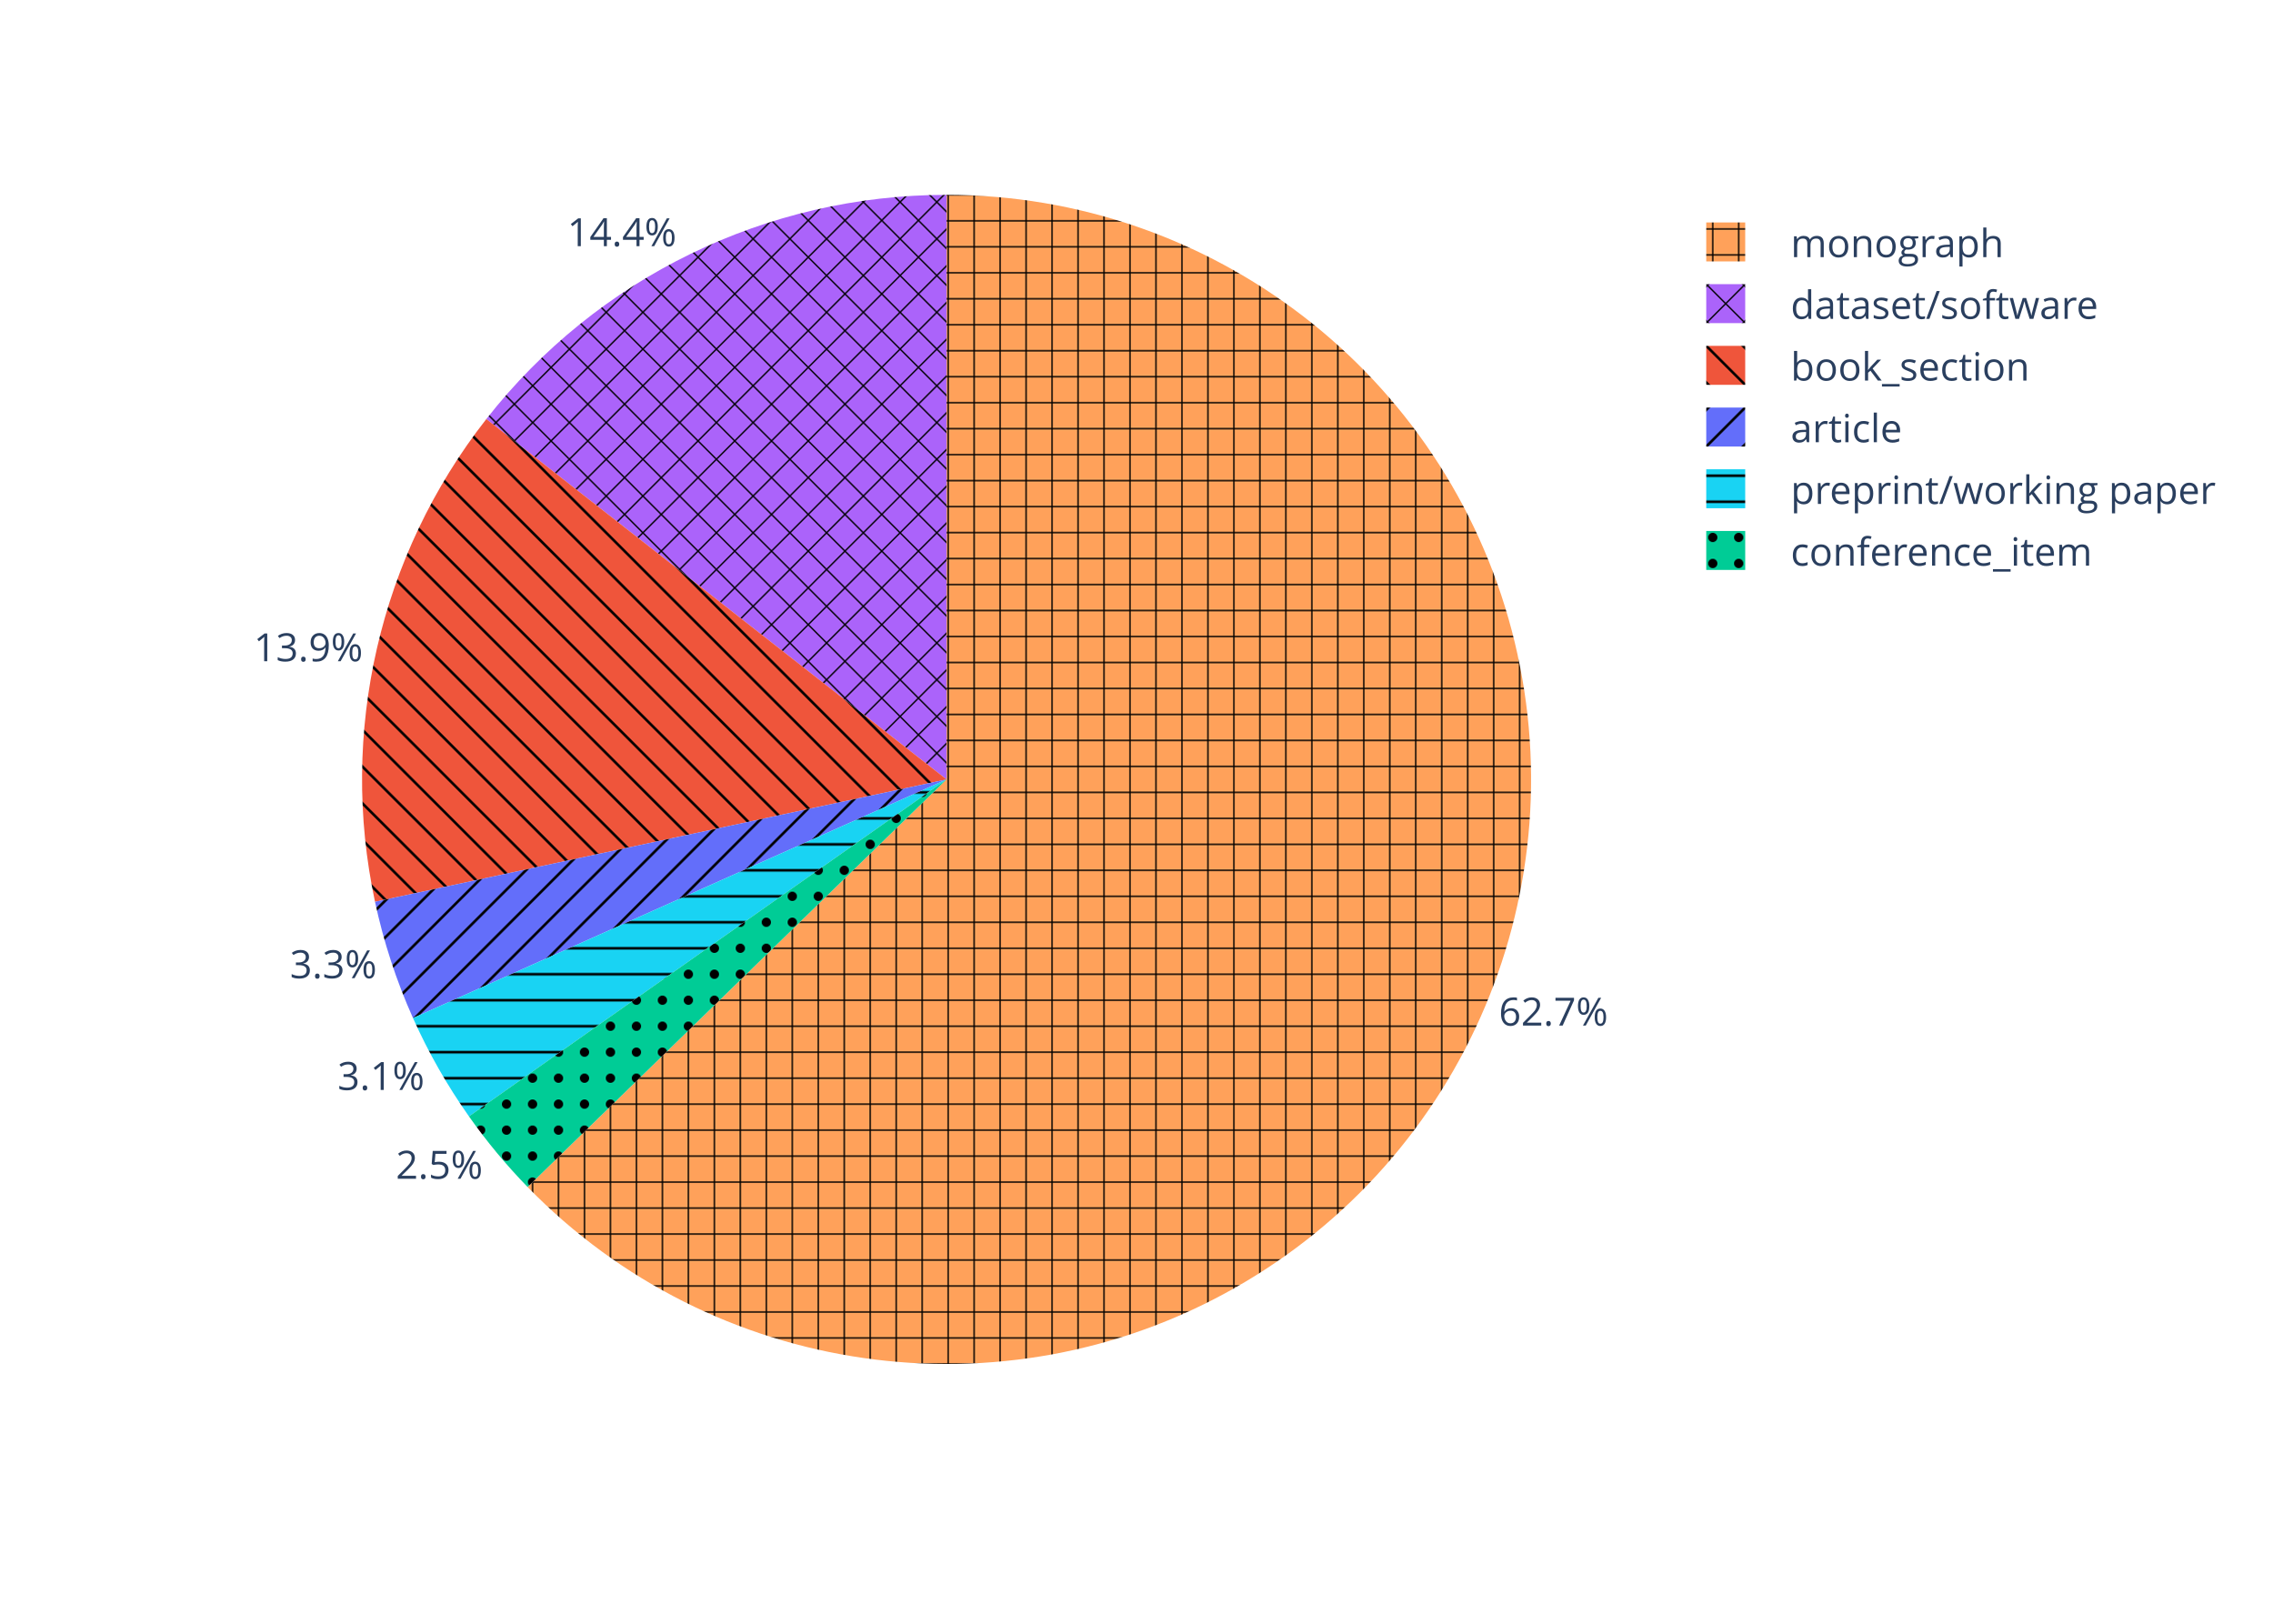
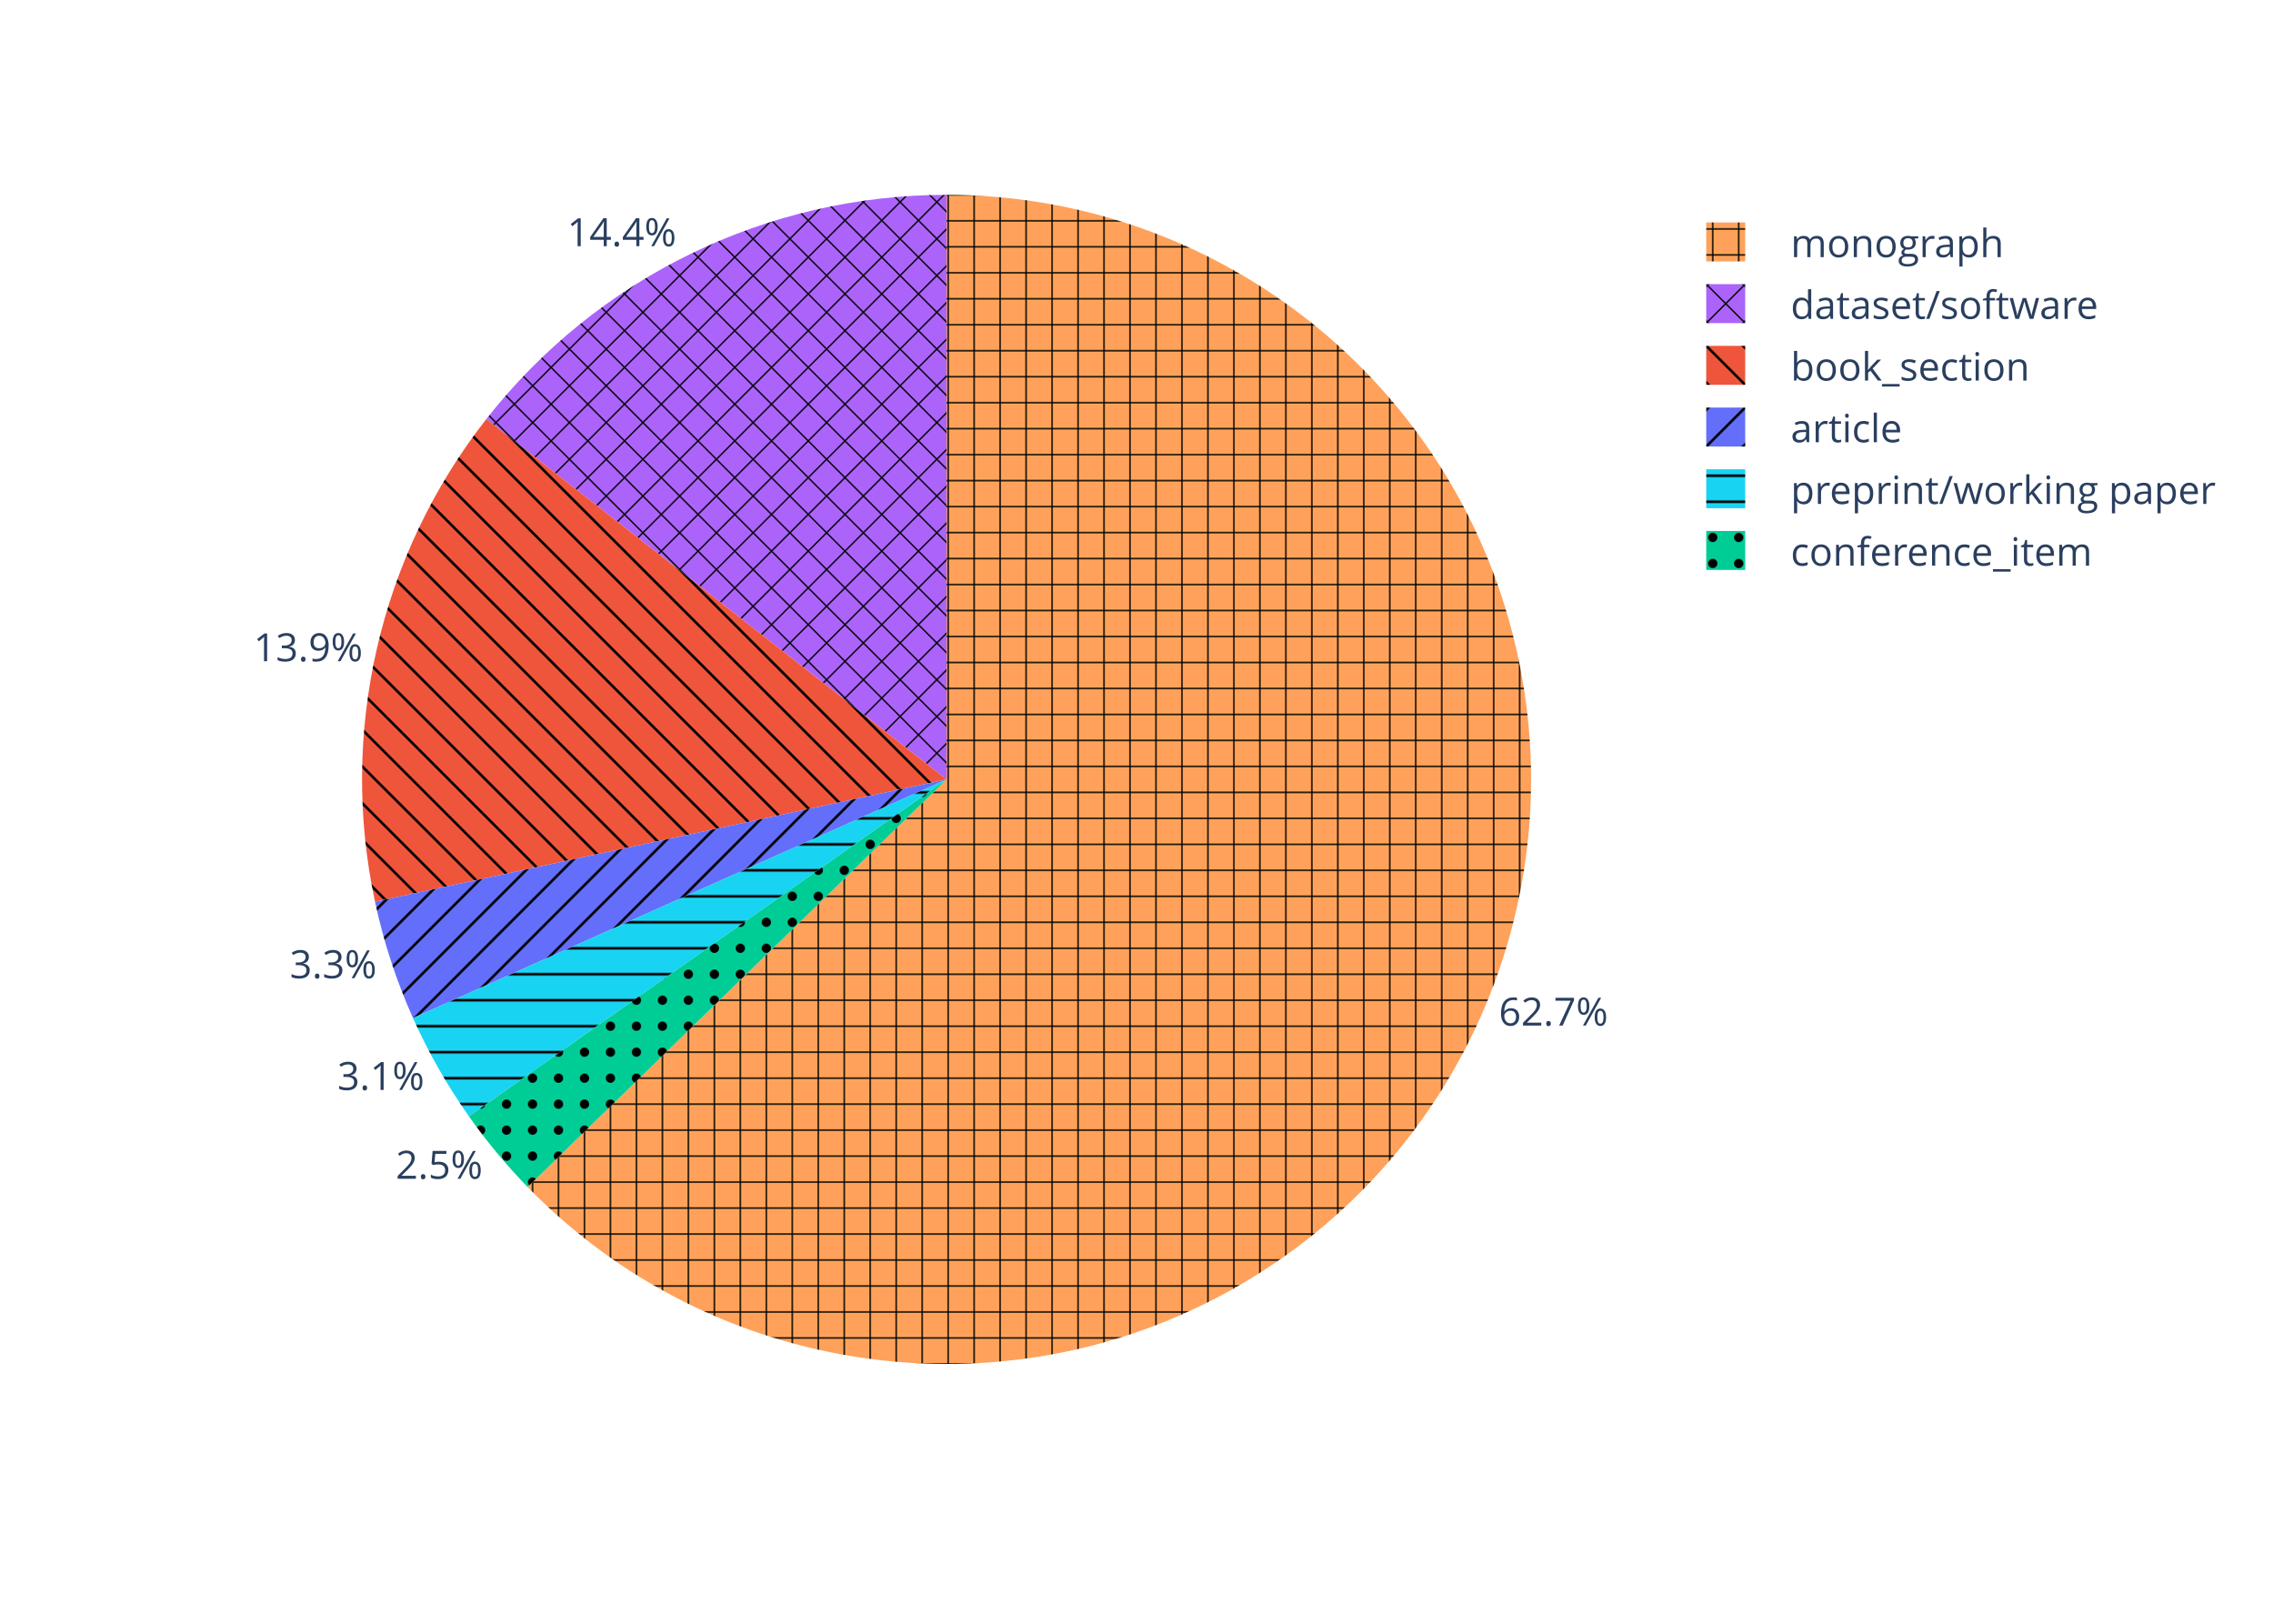
<svg xmlns="http://www.w3.org/2000/svg" class="main-svg" width="700" height="500" style="" viewBox="0 0 700 500">
  <rect x="0" y="0" width="700" height="500" style="fill: rgb(255, 255, 255); fill-opacity: 1;" />
-   <defs id="defs-c4b9e1">
+   <defs id="defs-d83533">
    <g class="clips" />
    <g class="gradients" />
    <g class="patterns">
-       <pattern id="pc4b9e1-46dde5-4" width="8px" height="8px" patternUnits="userSpaceOnUse" patternTransform="">
+       <pattern id="pd83533-58f8af-4" width="8px" height="8px" patternUnits="userSpaceOnUse" patternTransform="">
        <rect width="8px" height="8px" fill="rgb(255, 161, 90)" fill-opacity="1" />
        <path d="M4,0L4,8M0,4L8,4" opacity="1" stroke="rgb(0, 0, 0)" stroke-width="0.411px" />
      </pattern>
-       <pattern id="pc4b9e1-46dde5-3" width="11.314px" height="11.314px" patternUnits="userSpaceOnUse" patternTransform="">
+       <pattern id="pd83533-58f8af-3" width="11.314px" height="11.314px" patternUnits="userSpaceOnUse" patternTransform="">
        <rect width="11.314px" height="11.314px" fill="rgb(171, 99, 250)" fill-opacity="1" />
        <path d="M-2.828,2.828l5.657,-5.657M0,11.314L11.314,0M8.485,14.142l5.657,-5.657M8.485,-2.828l5.657,5.657M0,0L11.314,11.314M-2.828,8.485l5.657,5.657" opacity="1" stroke="rgb(0, 0, 0)" stroke-width="0.411px" />
      </pattern>
-       <pattern id="pc4b9e1-46dde5-1" width="11.314px" height="11.314px" patternUnits="userSpaceOnUse" patternTransform="">
+       <pattern id="pd83533-58f8af-1" width="11.314px" height="11.314px" patternUnits="userSpaceOnUse" patternTransform="">
        <rect width="11.314px" height="11.314px" fill="rgb(239, 85, 59)" fill-opacity="1" />
        <path d="M8.485,-2.828l5.657,5.657M0,0L11.314,11.314M-2.828,8.485l5.657,5.657" opacity="1" stroke="rgb(0, 0, 0)" stroke-width="0.8px" />
      </pattern>
-       <pattern id="pc4b9e1-46dde5-0" width="11.314px" height="11.314px" patternUnits="userSpaceOnUse" patternTransform="">
+       <pattern id="pd83533-58f8af-0" width="11.314px" height="11.314px" patternUnits="userSpaceOnUse" patternTransform="">
        <rect width="11.314px" height="11.314px" fill="rgb(99, 110, 250)" fill-opacity="1" />
        <path d="M-2.828,2.828l5.657,-5.657M0,11.314L11.314,0M8.485,14.142l5.657,-5.657" opacity="1" stroke="rgb(0, 0, 0)" stroke-width="0.8px" />
      </pattern>
-       <pattern id="pc4b9e1-46dde5-5" width="8px" height="8px" patternUnits="userSpaceOnUse" patternTransform="">
+       <pattern id="pd83533-58f8af-5" width="8px" height="8px" patternUnits="userSpaceOnUse" patternTransform="">
        <rect width="8px" height="8px" fill="rgb(25, 211, 243)" fill-opacity="1" />
        <path d="M0,4L8,4" opacity="1" stroke="rgb(0, 0, 0)" stroke-width="0.8px" />
      </pattern>
-       <pattern id="pc4b9e1-46dde5-2" width="8px" height="8px" patternUnits="userSpaceOnUse" patternTransform="">
+       <pattern id="pd83533-58f8af-2" width="8px" height="8px" patternUnits="userSpaceOnUse" patternTransform="">
        <rect width="8px" height="8px" fill="rgb(0, 204, 150)" fill-opacity="1" />
        <circle cx="4" cy="4" r="1.427" opacity="1" fill="rgb(0, 0, 0)" />
      </pattern>
    </g>
  </defs>
  <g class="bglayer" />
  <g class="layer-below">
    <g class="imagelayer" />
    <g class="shapelayer" />
  </g>
  <g class="cartesianlayer" />
  <g class="polarlayer" />
  <g class="smithlayer" />
  <g class="ternarylayer" />
  <g class="geolayer" />
  <g class="funnelarealayer" />
  <g class="pielayer">
    <g class="trace" stroke-linejoin="round" style="opacity: 1;">
      <g class="slice">
-         <path class="surface pattern_filled" d="M291.5,240l0,-180a180,180 0 1 1 -129.018,305.516Z" style="pointer-events: none; stroke-width: 0; fill: url('#pc4b9e1-46dde5-4'); stroke: rgb(68, 68, 68); stroke-opacity: 1;" />
+         <path class="surface pattern_filled" d="M291.5,240l0,-180a180,180 0 1 1 -129.018,305.516Z" style="pointer-events: none; stroke-width: 0; fill: url('#pd83533-58f8af-4'); stroke: rgb(68, 68, 68); stroke-opacity: 1;" />
        <g class="slicetext">
          <text data-notex="1" class="slicetext" transform="translate(478.3987,315.8116)" text-anchor="middle" x="0" y="0" style="font-family: 'Open Sans', verdana, arial, sans-serif; font-size: 12px; fill: rgb(42, 63, 95); fill-opacity: 1; white-space: pre;">62.7%</text>
        </g>
      </g>
      <g class="slice">
-         <path class="surface pattern_filled" d="M291.5,240l-141.732,-110.959a180,180 0 0 1 141.732,-69.041Z" style="pointer-events: none; stroke-width: 0; fill: url('#pc4b9e1-46dde5-3'); stroke: rgb(68, 68, 68); stroke-opacity: 1;" />
+         <path class="surface pattern_filled" d="M291.5,240l-141.732,-110.959a180,180 0 0 1 141.732,-69.041Z" style="pointer-events: none; stroke-width: 0; fill: url('#pd83533-58f8af-3'); stroke: rgb(68, 68, 68); stroke-opacity: 1;" />
        <g class="slicetext">
-           <text data-notex="1" class="slicetext" transform="translate(191.5151,75.80816)" text-anchor="middle" x="0" y="0" style="font-family: 'Open Sans', verdana, arial, sans-serif; font-size: 12px; fill: rgb(42, 63, 95); fill-opacity: 1; white-space: pre;">14.4%</text>
+           <text data-notex="1" class="slicetext" transform="translate(191.4741,75.80816)" text-anchor="middle" x="0" y="0" style="font-family: 'Open Sans', verdana, arial, sans-serif; font-size: 12px; fill: rgb(42, 63, 95); fill-opacity: 1; white-space: pre;">14.4%</text>
        </g>
      </g>
      <g class="slice">
-         <path class="surface pattern_filled" d="M291.5,240l-176.011,37.685a180,180 0 0 1 34.279,-148.645Z" style="pointer-events: none; stroke-width: 0; fill: url('#pc4b9e1-46dde5-1'); stroke: rgb(68, 68, 68); stroke-opacity: 1;" />
+         <path class="surface pattern_filled" d="M291.5,240l-176.011,37.685a180,180 0 0 1 34.279,-148.645Z" style="pointer-events: none; stroke-width: 0; fill: url('#pd83533-58f8af-1'); stroke: rgb(68, 68, 68); stroke-opacity: 1;" />
        <g class="slicetext">
-           <text data-notex="1" class="slicetext" transform="translate(94.94517,203.623)" text-anchor="middle" x="0" y="0" style="font-family: 'Open Sans', verdana, arial, sans-serif; font-size: 12px; fill: rgb(42, 63, 95); fill-opacity: 1; white-space: pre;">13.9%</text>
+           <text data-notex="1" class="slicetext" transform="translate(94.90415,203.623)" text-anchor="middle" x="0" y="0" style="font-family: 'Open Sans', verdana, arial, sans-serif; font-size: 12px; fill: rgb(42, 63, 95); fill-opacity: 1; white-space: pre;">13.9%</text>
        </g>
      </g>
      <g class="slice">
-         <path class="surface pattern_filled" d="M291.5,240l-164.316,73.485a180,180 0 0 1 -11.694,-35.8Z" style="pointer-events: none; stroke-width: 0; fill: url('#pc4b9e1-46dde5-0'); stroke: rgb(68, 68, 68); stroke-opacity: 1;" />
+         <path class="surface pattern_filled" d="M291.5,240l-164.316,73.485a180,180 0 0 1 -11.694,-35.8Z" style="pointer-events: none; stroke-width: 0; fill: url('#pd83533-58f8af-0'); stroke: rgb(68, 68, 68); stroke-opacity: 1;" />
        <g class="slicetext">
-           <text data-notex="1" class="slicetext" transform="translate(102.6709,301.2117)" text-anchor="middle" x="0" y="0" style="font-family: 'Open Sans', verdana, arial, sans-serif; font-size: 12px; fill: rgb(42, 63, 95); fill-opacity: 1; white-space: pre;">3.3%</text>
+           <text data-notex="1" class="slicetext" transform="translate(102.6299,301.2117)" text-anchor="middle" x="0" y="0" style="font-family: 'Open Sans', verdana, arial, sans-serif; font-size: 12px; fill: rgb(42, 63, 95); fill-opacity: 1; white-space: pre;">3.3%</text>
        </g>
      </g>
      <g class="slice">
-         <path class="surface pattern_filled" d="M291.5,240l-147.078,103.769a180,180 0 0 1 -17.238,-30.284Z" style="pointer-events: none; stroke-width: 0; fill: url('#pc4b9e1-46dde5-5'); stroke: rgb(68, 68, 68); stroke-opacity: 1;" />
+         <path class="surface pattern_filled" d="M291.5,240l-147.078,103.769a180,180 0 0 1 -17.238,-30.284Z" style="pointer-events: none; stroke-width: 0; fill: url('#pd83533-58f8af-5'); stroke: rgb(68, 68, 68); stroke-opacity: 1;" />
        <g class="slicetext">
-           <text data-notex="1" class="slicetext" transform="translate(117.3415,335.6254)" text-anchor="middle" x="0" y="0" style="font-family: 'Open Sans', verdana, arial, sans-serif; font-size: 12px; fill: rgb(42, 63, 95); fill-opacity: 1; white-space: pre;">3.1%</text>
+           <text data-notex="1" class="slicetext" transform="translate(117.3005,335.6254)" text-anchor="middle" x="0" y="0" style="font-family: 'Open Sans', verdana, arial, sans-serif; font-size: 12px; fill: rgb(42, 63, 95); fill-opacity: 1; white-space: pre;">3.1%</text>
        </g>
      </g>
      <g class="slice">
-         <path class="surface pattern_filled" d="M291.5,240l-129.018,125.516a180,180 0 0 1 -18.06,-21.747Z" style="pointer-events: none; stroke-width: 0; fill: url('#pc4b9e1-46dde5-2'); stroke: rgb(68, 68, 68); stroke-opacity: 1;" />
+         <path class="surface pattern_filled" d="M291.5,240l-129.018,125.516a180,180 0 0 1 -18.06,-21.747Z" style="pointer-events: none; stroke-width: 0; fill: url('#pd83533-58f8af-2'); stroke: rgb(68, 68, 68); stroke-opacity: 1;" />
        <g class="slicetext">
-           <text data-notex="1" class="slicetext" transform="translate(135.2978,362.9671)" text-anchor="middle" x="0" y="0" style="font-family: 'Open Sans', verdana, arial, sans-serif; font-size: 12px; fill: rgb(42, 63, 95); fill-opacity: 1; white-space: pre;">2.5%</text>
+           <text data-notex="1" class="slicetext" transform="translate(135.2567,362.9671)" text-anchor="middle" x="0" y="0" style="font-family: 'Open Sans', verdana, arial, sans-serif; font-size: 12px; fill: rgb(42, 63, 95); fill-opacity: 1; white-space: pre;">2.5%</text>
        </g>
      </g>
    </g>
  </g>
  <g class="iciclelayer" />
  <g class="treemaplayer" />
  <g class="sunburstlayer" />
  <g class="glimages" />
-   <defs id="topdefs-c4b9e1">
+   <defs id="topdefs-d83533">
    <g class="clips" />
-     <clipPath id="legendc4b9e1">
+     <clipPath id="legendd83533">
      <rect width="177" height="124" x="0" y="0" />
    </clipPath>
  </defs>
  <g class="layer-above">
    <g class="imagelayer" />
    <g class="shapelayer" />
  </g>
  <g class="infolayer">
    <g class="legend" pointer-events="all" transform="translate(511.46,60)">
      <rect class="bg" shape-rendering="crispEdges" style="stroke: rgb(68, 68, 68); stroke-opacity: 1; fill: rgb(255, 255, 255); fill-opacity: 1; stroke-width: 0px;" width="177" height="124" x="0" y="0" />
-       <g class="scrollbox" transform="" clip-path="url(#legendc4b9e1)">
+       <g class="scrollbox" transform="" clip-path="url(#legendd83533)">
        <g class="groups">
          <g class="traces" transform="translate(0,14.5)" style="opacity: 1;">
            <text class="legendtext" text-anchor="start" x="40" y="4.68" style="font-family: 'Open Sans', verdana, arial, sans-serif; font-size: 12px; fill: rgb(42, 63, 95); fill-opacity: 1; white-space: pre;">monograph</text>
            <g class="layers" style="opacity: 1;">
              <g class="legendfill" />
              <g class="legendlines" />
              <g class="legendsymbols">
                <g class="legendpoints">
-                   <path class="legendpie pattern_filled" d="M6,6H-6V-6H6Z" transform="translate(20,0)" style="stroke-width: 0; fill: url('#pc4b9e1-46dde5-4'); stroke: rgb(68, 68, 68); stroke-opacity: 1;" />
+                   <path class="legendpie pattern_filled" d="M6,6H-6V-6H6Z" transform="translate(20,0)" style="stroke-width: 0; fill: url('#pd83533-58f8af-4'); stroke: rgb(68, 68, 68); stroke-opacity: 1;" />
                </g>
              </g>
            </g>
-             <rect class="legendtoggle" x="0" y="-9.5" width="171.135" height="19" style="fill: rgb(0, 0, 0); fill-opacity: 0;" />
+             <rect class="legendtoggle" x="0" y="-9.5" width="171.023" height="19" style="fill: rgb(0, 0, 0); fill-opacity: 0;" />
          </g>
          <g class="traces" transform="translate(0,33.5)" style="opacity: 1;">
            <text class="legendtext" text-anchor="start" x="40" y="4.68" style="font-family: 'Open Sans', verdana, arial, sans-serif; font-size: 12px; fill: rgb(42, 63, 95); fill-opacity: 1; white-space: pre;">dataset/software</text>
            <g class="layers" style="opacity: 1;">
              <g class="legendfill" />
              <g class="legendlines" />
              <g class="legendsymbols">
                <g class="legendpoints">
-                   <path class="legendpie pattern_filled" d="M6,6H-6V-6H6Z" transform="translate(20,0)" style="stroke-width: 0; fill: url('#pc4b9e1-46dde5-3'); stroke: rgb(68, 68, 68); stroke-opacity: 1;" />
+                   <path class="legendpie pattern_filled" d="M6,6H-6V-6H6Z" transform="translate(20,0)" style="stroke-width: 0; fill: url('#pd83533-58f8af-3'); stroke: rgb(68, 68, 68); stroke-opacity: 1;" />
                </g>
              </g>
            </g>
-             <rect class="legendtoggle" x="0" y="-9.5" width="171.135" height="19" style="fill: rgb(0, 0, 0); fill-opacity: 0;" />
+             <rect class="legendtoggle" x="0" y="-9.5" width="171.023" height="19" style="fill: rgb(0, 0, 0); fill-opacity: 0;" />
          </g>
          <g class="traces" transform="translate(0,52.5)" style="opacity: 1;">
            <text class="legendtext" text-anchor="start" x="40" y="4.68" style="font-family: 'Open Sans', verdana, arial, sans-serif; font-size: 12px; fill: rgb(42, 63, 95); fill-opacity: 1; white-space: pre;">book_section</text>
            <g class="layers" style="opacity: 1;">
              <g class="legendfill" />
              <g class="legendlines" />
              <g class="legendsymbols">
                <g class="legendpoints">
-                   <path class="legendpie pattern_filled" d="M6,6H-6V-6H6Z" transform="translate(20,0)" style="stroke-width: 0; fill: url('#pc4b9e1-46dde5-1'); stroke: rgb(68, 68, 68); stroke-opacity: 1;" />
+                   <path class="legendpie pattern_filled" d="M6,6H-6V-6H6Z" transform="translate(20,0)" style="stroke-width: 0; fill: url('#pd83533-58f8af-1'); stroke: rgb(68, 68, 68); stroke-opacity: 1;" />
                </g>
              </g>
            </g>
-             <rect class="legendtoggle" x="0" y="-9.5" width="171.135" height="19" style="fill: rgb(0, 0, 0); fill-opacity: 0;" />
+             <rect class="legendtoggle" x="0" y="-9.5" width="171.023" height="19" style="fill: rgb(0, 0, 0); fill-opacity: 0;" />
          </g>
          <g class="traces" transform="translate(0,71.5)" style="opacity: 1;">
            <text class="legendtext" text-anchor="start" x="40" y="4.68" style="font-family: 'Open Sans', verdana, arial, sans-serif; font-size: 12px; fill: rgb(42, 63, 95); fill-opacity: 1; white-space: pre;">article</text>
            <g class="layers" style="opacity: 1;">
              <g class="legendfill" />
              <g class="legendlines" />
              <g class="legendsymbols">
                <g class="legendpoints">
-                   <path class="legendpie pattern_filled" d="M6,6H-6V-6H6Z" transform="translate(20,0)" style="stroke-width: 0; fill: url('#pc4b9e1-46dde5-0'); stroke: rgb(68, 68, 68); stroke-opacity: 1;" />
+                   <path class="legendpie pattern_filled" d="M6,6H-6V-6H6Z" transform="translate(20,0)" style="stroke-width: 0; fill: url('#pd83533-58f8af-0'); stroke: rgb(68, 68, 68); stroke-opacity: 1;" />
                </g>
              </g>
            </g>
-             <rect class="legendtoggle" x="0" y="-9.5" width="171.135" height="19" style="fill: rgb(0, 0, 0); fill-opacity: 0;" />
+             <rect class="legendtoggle" x="0" y="-9.5" width="171.023" height="19" style="fill: rgb(0, 0, 0); fill-opacity: 0;" />
          </g>
          <g class="traces" transform="translate(0,90.5)" style="opacity: 1;">
            <text class="legendtext" text-anchor="start" x="40" y="4.68" style="font-family: 'Open Sans', verdana, arial, sans-serif; font-size: 12px; fill: rgb(42, 63, 95); fill-opacity: 1; white-space: pre;">preprint/working paper</text>
            <g class="layers" style="opacity: 1;">
              <g class="legendfill" />
              <g class="legendlines" />
              <g class="legendsymbols">
                <g class="legendpoints">
-                   <path class="legendpie pattern_filled" d="M6,6H-6V-6H6Z" transform="translate(20,0)" style="stroke-width: 0; fill: url('#pc4b9e1-46dde5-5'); stroke: rgb(68, 68, 68); stroke-opacity: 1;" />
+                   <path class="legendpie pattern_filled" d="M6,6H-6V-6H6Z" transform="translate(20,0)" style="stroke-width: 0; fill: url('#pd83533-58f8af-5'); stroke: rgb(68, 68, 68); stroke-opacity: 1;" />
                </g>
              </g>
            </g>
-             <rect class="legendtoggle" x="0" y="-9.5" width="171.135" height="19" style="fill: rgb(0, 0, 0); fill-opacity: 0;" />
+             <rect class="legendtoggle" x="0" y="-9.5" width="171.023" height="19" style="fill: rgb(0, 0, 0); fill-opacity: 0;" />
          </g>
          <g class="traces" transform="translate(0,109.5)" style="opacity: 1;">
            <text class="legendtext" text-anchor="start" x="40" y="4.68" style="font-family: 'Open Sans', verdana, arial, sans-serif; font-size: 12px; fill: rgb(42, 63, 95); fill-opacity: 1; white-space: pre;">conference_item</text>
            <g class="layers" style="opacity: 1;">
              <g class="legendfill" />
              <g class="legendlines" />
              <g class="legendsymbols">
                <g class="legendpoints">
-                   <path class="legendpie pattern_filled" d="M6,6H-6V-6H6Z" transform="translate(20,0)" style="stroke-width: 0; fill: url('#pc4b9e1-46dde5-2'); stroke: rgb(68, 68, 68); stroke-opacity: 1;" />
+                   <path class="legendpie pattern_filled" d="M6,6H-6V-6H6Z" transform="translate(20,0)" style="stroke-width: 0; fill: url('#pd83533-58f8af-2'); stroke: rgb(68, 68, 68); stroke-opacity: 1;" />
                </g>
              </g>
            </g>
-             <rect class="legendtoggle" x="0" y="-9.5" width="171.135" height="19" style="fill: rgb(0, 0, 0); fill-opacity: 0;" />
+             <rect class="legendtoggle" x="0" y="-9.5" width="171.023" height="19" style="fill: rgb(0, 0, 0); fill-opacity: 0;" />
          </g>
        </g>
      </g>
      <rect class="scrollbar" rx="20" ry="3" width="0" height="0" style="fill: rgb(128, 139, 164); fill-opacity: 1;" x="0" y="0" />
    </g>
    <g class="g-gtitle" />
  </g>
</svg>
